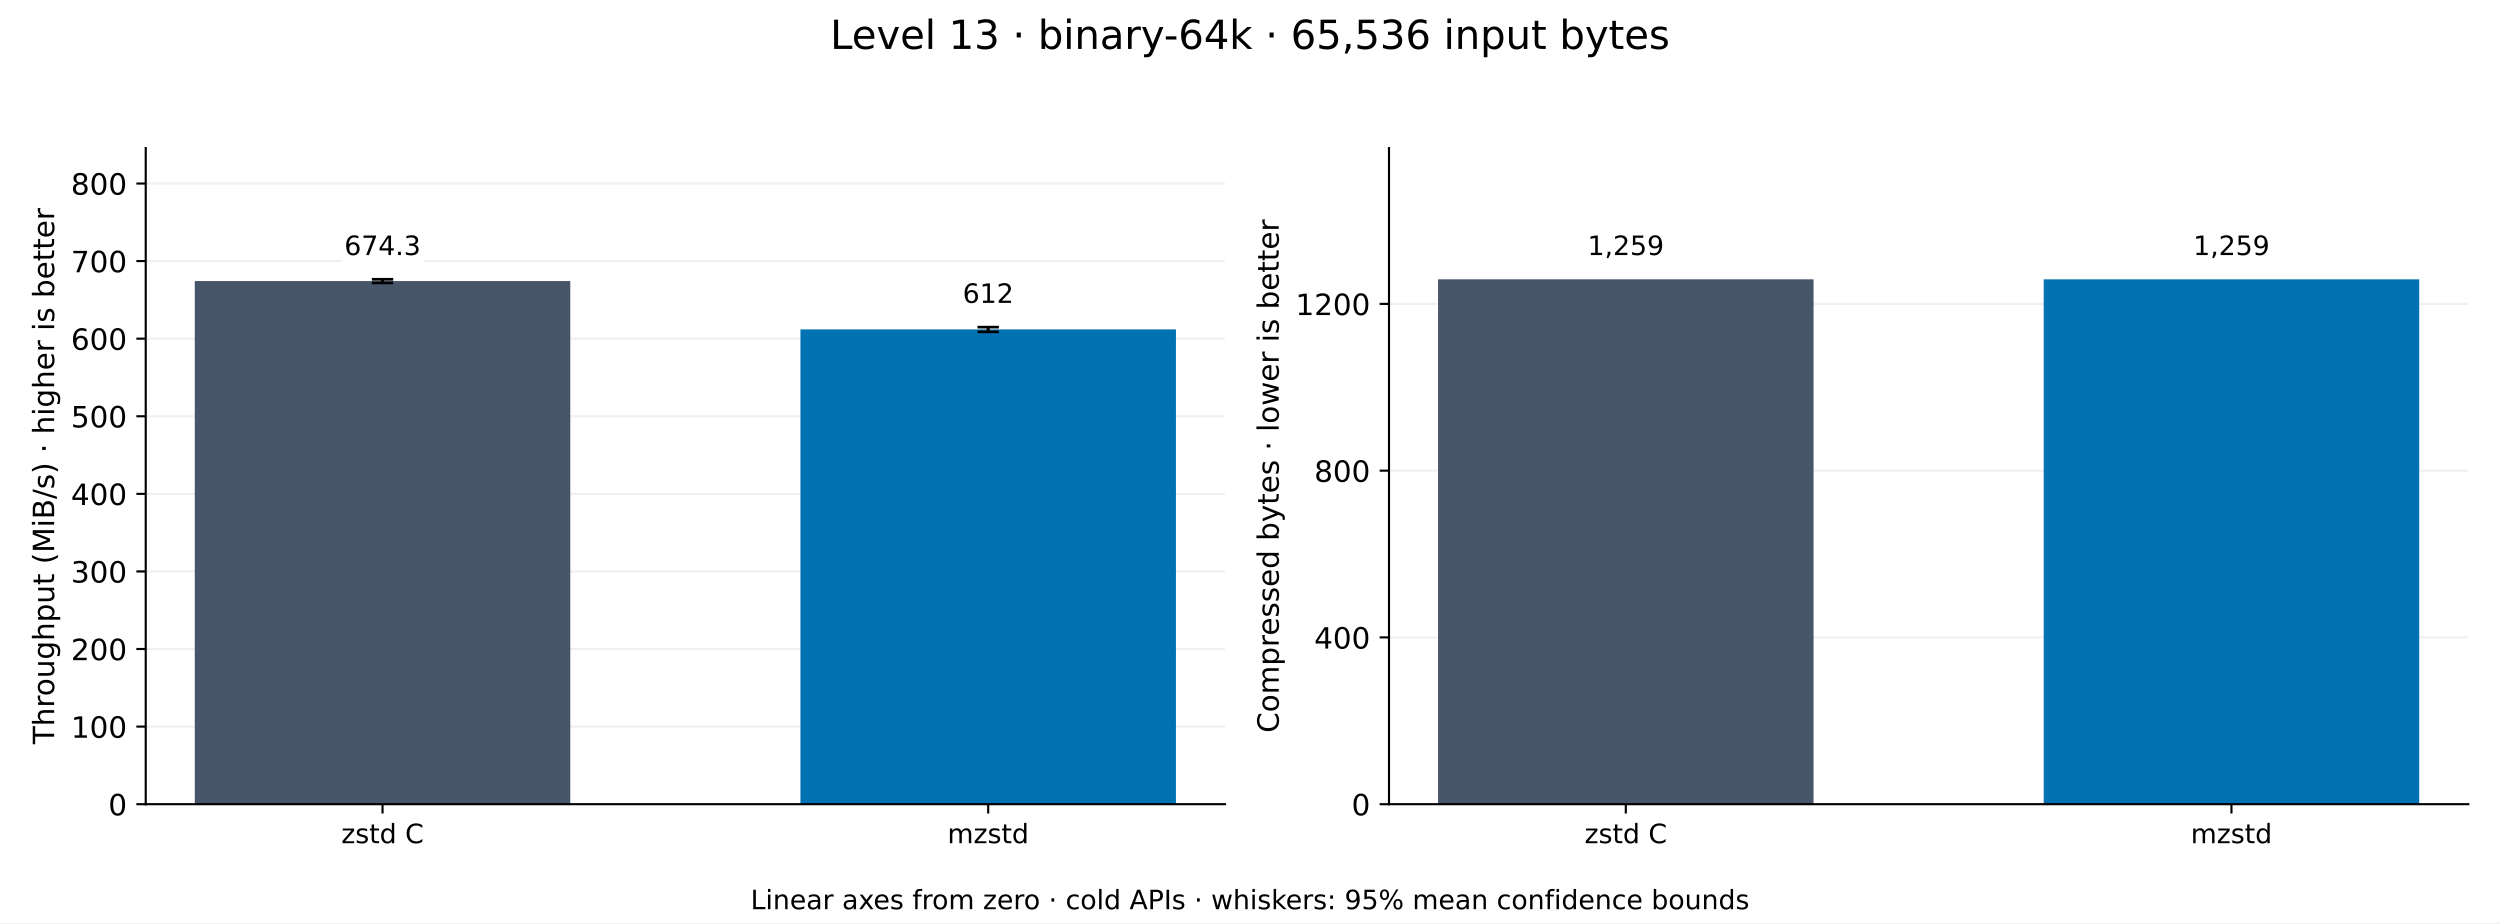
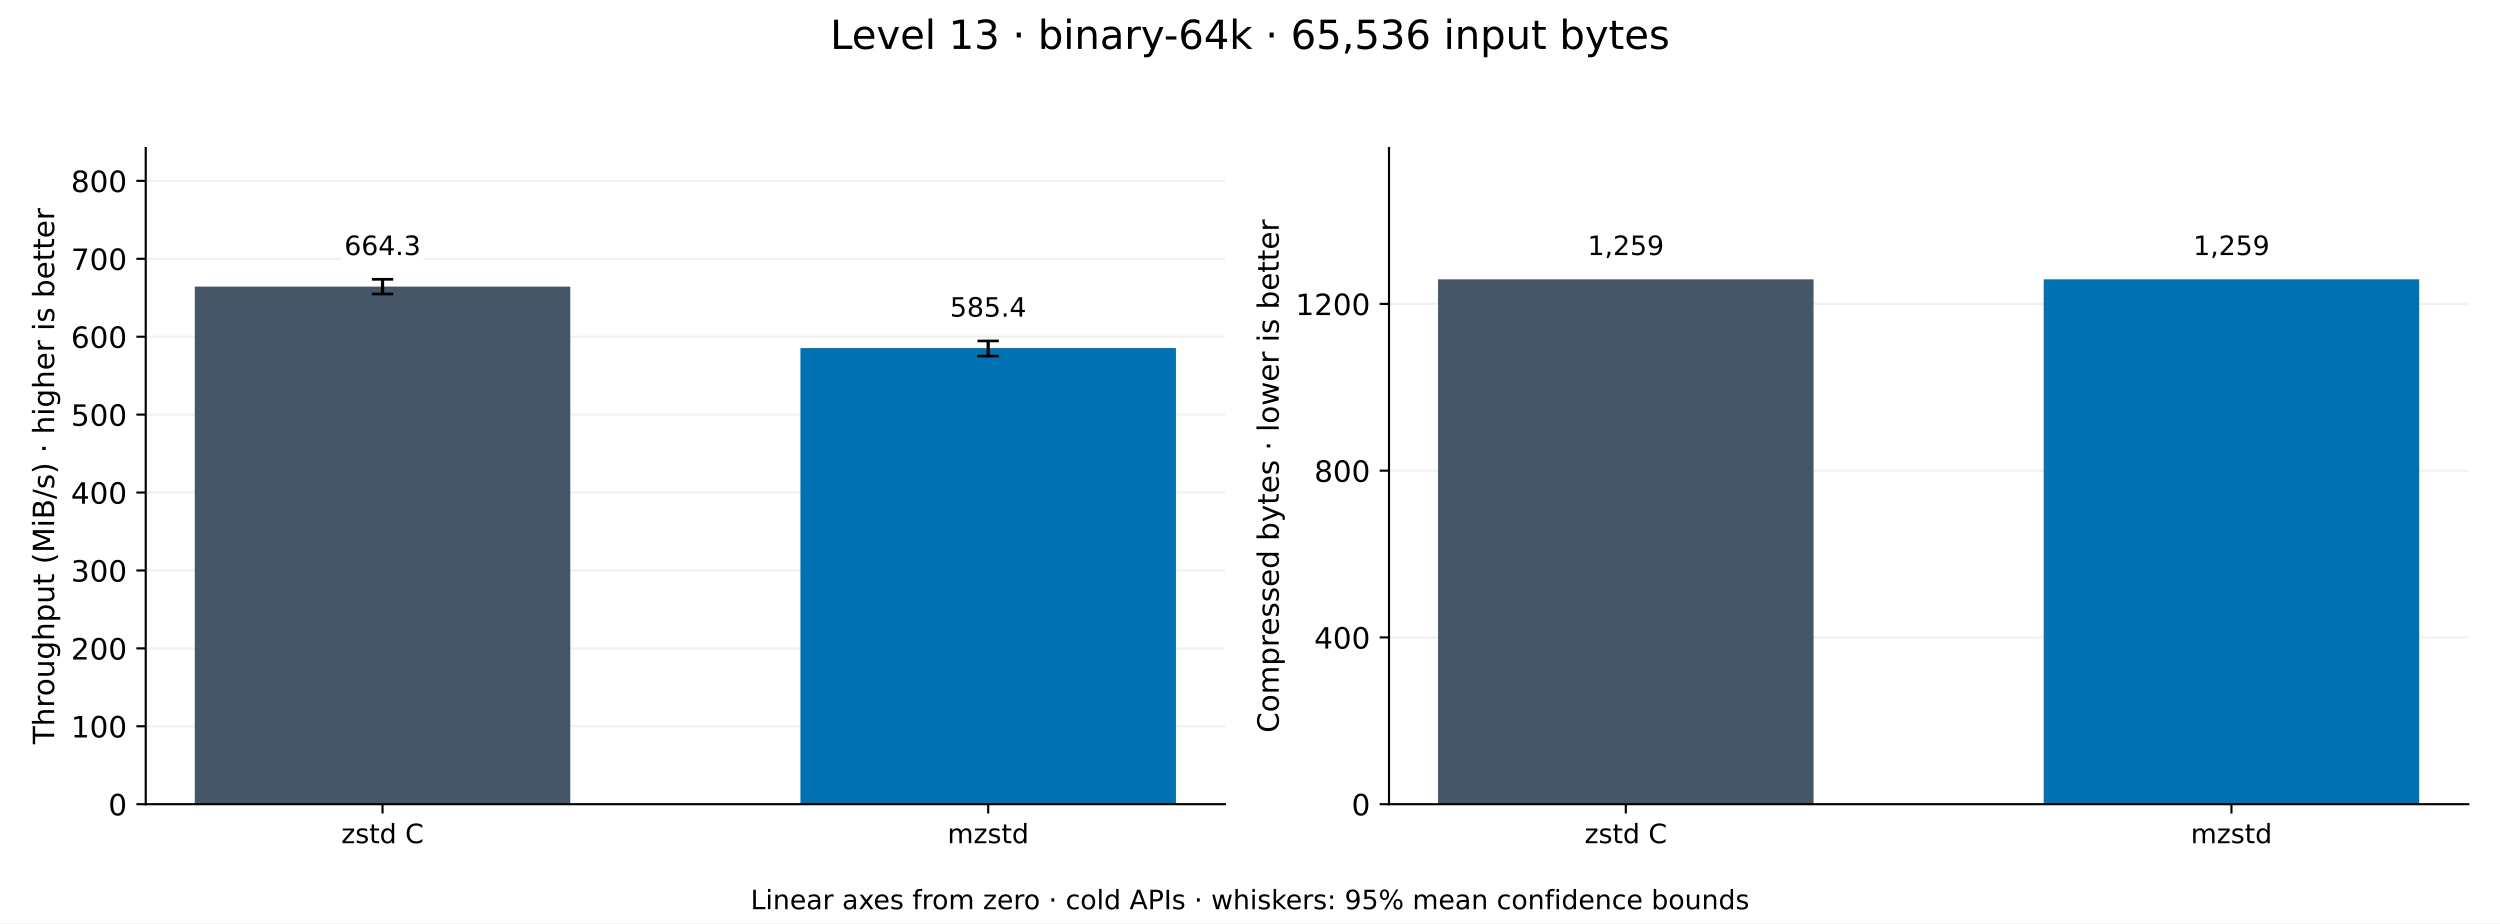
<svg xmlns="http://www.w3.org/2000/svg" xmlns:xlink="http://www.w3.org/1999/xlink" width="936pt" height="345.6pt" viewBox="0 0 936 345.6" version="1.1">
  <defs>
    <style type="text/css">*{stroke-linejoin: round; stroke-linecap: butt}</style>
  </defs>
  <g id="figure_1">
    <g id="patch_1">
      <path d="M 0 345.6 L 936 345.6 L 936 0 L 0 0 z " style="fill: #ffffff" />
    </g>
    <g id="axes_1">
      <g id="patch_2">
        <path d="M 54.56 301.088 L 458.64 301.088 L 458.64 55.44 L 54.56 55.44 z " style="fill: #ffffff" />
      </g>
      <g id="matplotlib.axis_1">
        <g id="xtick_1">
          <g id="line2d_1">
            <defs>
              <path id="mcbfd24ea1b" d="M 0 0 L 0 3.5 " style="stroke: #000000; stroke-width: 0.8" />
            </defs>
            <g>
              <use xlink:href="#mcbfd24ea1b" x="143.222" y="301.088" style="stroke: #000000; stroke-width: 0.8" />
            </g>
          </g>
          <g id="text_1">
            <text style="font-size: 10px; font-family: 'DejaVu Sans', 'Bitstream Vera Sans', 'Computer Modern Sans Serif', 'Lucida Grande', 'Verdana', 'Geneva', 'Lucid', 'Arial', 'Helvetica', 'Avant Garde', sans-serif; text-anchor: middle" x="143.222" y="315.686" transform="rotate(-0 143.2218 315.6864)">zstd C</text>
          </g>
        </g>
        <g id="xtick_2">
          <g id="line2d_2">
            <g>
              <use xlink:href="#mcbfd24ea1b" x="369.978" y="301.088" style="stroke: #000000; stroke-width: 0.8" />
            </g>
          </g>
          <g id="text_2">
            <text style="font-size: 10px; font-family: 'DejaVu Sans', 'Bitstream Vera Sans', 'Computer Modern Sans Serif', 'Lucida Grande', 'Verdana', 'Geneva', 'Lucid', 'Arial', 'Helvetica', 'Avant Garde', sans-serif; text-anchor: middle" x="369.978" y="315.686" transform="rotate(-0 369.9782 315.6864)">mzstd</text>
          </g>
        </g>
      </g>
      <g id="matplotlib.axis_2">
        <g id="ytick_1">
          <g id="line2d_3">
            <path d="M 54.56 301.088 L 458.64 301.088 " clip-path="url(#p4144bda285)" style="fill: none; stroke: #b0b0b0; stroke-opacity: 0.18; stroke-width: 0.8; stroke-linecap: square" />
          </g>
          <g id="line2d_4">
            <defs>
              <path id="m862e928616" d="M 0 0 L -3.5 0 " style="stroke: #000000; stroke-width: 0.8" />
            </defs>
            <g>
              <use xlink:href="#m862e928616" x="54.56" y="301.088" style="stroke: #000000; stroke-width: 0.8" />
            </g>
          </g>
          <g id="text_3">
            <text style="font-size: 11px; font-family: 'DejaVu Sans', 'Bitstream Vera Sans', 'Computer Modern Sans Serif', 'Lucida Grande', 'Verdana', 'Geneva', 'Lucid', 'Arial', 'Helvetica', 'Avant Garde', sans-serif; text-anchor: end" x="47.56" y="305.267" transform="rotate(-0 47.56 305.2671)">0</text>
          </g>
        </g>
        <g id="ytick_2">
          <g id="line2d_5">
-             <path d="M 54.56 272.04 L 458.64 272.04 " clip-path="url(#p4144bda285)" style="fill: none; stroke: #b0b0b0; stroke-opacity: 0.18; stroke-width: 0.8; stroke-linecap: square" />
+             <path d="M 54.56 271.917 L 458.64 271.917 " clip-path="url(#p4144bda285)" style="fill: none; stroke: #b0b0b0; stroke-opacity: 0.18; stroke-width: 0.8; stroke-linecap: square" />
          </g>
          <g id="line2d_6">
            <g>
-               <use xlink:href="#m862e928616" x="54.56" y="272.04" style="stroke: #000000; stroke-width: 0.8" />
+               <use xlink:href="#m862e928616" x="54.56" y="271.917" style="stroke: #000000; stroke-width: 0.8" />
            </g>
          </g>
          <g id="text_4">
-             <text style="font-size: 11px; font-family: 'DejaVu Sans', 'Bitstream Vera Sans', 'Computer Modern Sans Serif', 'Lucida Grande', 'Verdana', 'Geneva', 'Lucid', 'Arial', 'Helvetica', 'Avant Garde', sans-serif; text-anchor: end" x="47.56" y="276.219" transform="rotate(-0 47.56 276.2192)">100</text>
+             <text style="font-size: 11px; font-family: 'DejaVu Sans', 'Bitstream Vera Sans', 'Computer Modern Sans Serif', 'Lucida Grande', 'Verdana', 'Geneva', 'Lucid', 'Arial', 'Helvetica', 'Avant Garde', sans-serif; text-anchor: end" x="47.56" y="276.097" transform="rotate(-0 47.56 276.0966)">100</text>
          </g>
        </g>
        <g id="ytick_3">
          <g id="line2d_7">
-             <path d="M 54.56 242.992 L 458.64 242.992 " clip-path="url(#p4144bda285)" style="fill: none; stroke: #b0b0b0; stroke-opacity: 0.18; stroke-width: 0.8; stroke-linecap: square" />
+             <path d="M 54.56 242.747 L 458.64 242.747 " clip-path="url(#p4144bda285)" style="fill: none; stroke: #b0b0b0; stroke-opacity: 0.18; stroke-width: 0.8; stroke-linecap: square" />
          </g>
          <g id="line2d_8">
            <g>
-               <use xlink:href="#m862e928616" x="54.56" y="242.992" style="stroke: #000000; stroke-width: 0.8" />
+               <use xlink:href="#m862e928616" x="54.56" y="242.747" style="stroke: #000000; stroke-width: 0.8" />
            </g>
          </g>
          <g id="text_5">
-             <text style="font-size: 11px; font-family: 'DejaVu Sans', 'Bitstream Vera Sans', 'Computer Modern Sans Serif', 'Lucida Grande', 'Verdana', 'Geneva', 'Lucid', 'Arial', 'Helvetica', 'Avant Garde', sans-serif; text-anchor: end" x="47.56" y="247.171" transform="rotate(-0 47.56 247.1713)">200</text>
+             <text style="font-size: 11px; font-family: 'DejaVu Sans', 'Bitstream Vera Sans', 'Computer Modern Sans Serif', 'Lucida Grande', 'Verdana', 'Geneva', 'Lucid', 'Arial', 'Helvetica', 'Avant Garde', sans-serif; text-anchor: end" x="47.56" y="246.926" transform="rotate(-0 47.56 246.926)">200</text>
          </g>
        </g>
        <g id="ytick_4">
          <g id="line2d_9">
-             <path d="M 54.56 213.944 L 458.64 213.944 " clip-path="url(#p4144bda285)" style="fill: none; stroke: #b0b0b0; stroke-opacity: 0.18; stroke-width: 0.8; stroke-linecap: square" />
+             <path d="M 54.56 213.576 L 458.64 213.576 " clip-path="url(#p4144bda285)" style="fill: none; stroke: #b0b0b0; stroke-opacity: 0.18; stroke-width: 0.8; stroke-linecap: square" />
          </g>
          <g id="line2d_10">
            <g>
-               <use xlink:href="#m862e928616" x="54.56" y="213.944" style="stroke: #000000; stroke-width: 0.8" />
+               <use xlink:href="#m862e928616" x="54.56" y="213.576" style="stroke: #000000; stroke-width: 0.8" />
            </g>
          </g>
          <g id="text_6">
-             <text style="font-size: 11px; font-family: 'DejaVu Sans', 'Bitstream Vera Sans', 'Computer Modern Sans Serif', 'Lucida Grande', 'Verdana', 'Geneva', 'Lucid', 'Arial', 'Helvetica', 'Avant Garde', sans-serif; text-anchor: end" x="47.56" y="218.123" transform="rotate(-0 47.56 218.1234)">300</text>
+             <text style="font-size: 11px; font-family: 'DejaVu Sans', 'Bitstream Vera Sans', 'Computer Modern Sans Serif', 'Lucida Grande', 'Verdana', 'Geneva', 'Lucid', 'Arial', 'Helvetica', 'Avant Garde', sans-serif; text-anchor: end" x="47.56" y="217.755" transform="rotate(-0 47.56 217.7554)">300</text>
          </g>
        </g>
        <g id="ytick_5">
          <g id="line2d_11">
-             <path d="M 54.56 184.896 L 458.64 184.896 " clip-path="url(#p4144bda285)" style="fill: none; stroke: #b0b0b0; stroke-opacity: 0.18; stroke-width: 0.8; stroke-linecap: square" />
+             <path d="M 54.56 184.406 L 458.64 184.406 " clip-path="url(#p4144bda285)" style="fill: none; stroke: #b0b0b0; stroke-opacity: 0.18; stroke-width: 0.8; stroke-linecap: square" />
          </g>
          <g id="line2d_12">
            <g>
-               <use xlink:href="#m862e928616" x="54.56" y="184.896" style="stroke: #000000; stroke-width: 0.8" />
+               <use xlink:href="#m862e928616" x="54.56" y="184.406" style="stroke: #000000; stroke-width: 0.8" />
            </g>
          </g>
          <g id="text_7">
-             <text style="font-size: 11px; font-family: 'DejaVu Sans', 'Bitstream Vera Sans', 'Computer Modern Sans Serif', 'Lucida Grande', 'Verdana', 'Geneva', 'Lucid', 'Arial', 'Helvetica', 'Avant Garde', sans-serif; text-anchor: end" x="47.56" y="189.075" transform="rotate(-0 47.56 189.0755)">400</text>
+             <text style="font-size: 11px; font-family: 'DejaVu Sans', 'Bitstream Vera Sans', 'Computer Modern Sans Serif', 'Lucida Grande', 'Verdana', 'Geneva', 'Lucid', 'Arial', 'Helvetica', 'Avant Garde', sans-serif; text-anchor: end" x="47.56" y="188.585" transform="rotate(-0 47.56 188.5848)">400</text>
          </g>
        </g>
        <g id="ytick_6">
          <g id="line2d_13">
-             <path d="M 54.56 155.848 L 458.64 155.848 " clip-path="url(#p4144bda285)" style="fill: none; stroke: #b0b0b0; stroke-opacity: 0.18; stroke-width: 0.8; stroke-linecap: square" />
+             <path d="M 54.56 155.235 L 458.64 155.235 " clip-path="url(#p4144bda285)" style="fill: none; stroke: #b0b0b0; stroke-opacity: 0.18; stroke-width: 0.8; stroke-linecap: square" />
          </g>
          <g id="line2d_14">
            <g>
-               <use xlink:href="#m862e928616" x="54.56" y="155.848" style="stroke: #000000; stroke-width: 0.8" />
+               <use xlink:href="#m862e928616" x="54.56" y="155.235" style="stroke: #000000; stroke-width: 0.8" />
            </g>
          </g>
          <g id="text_8">
-             <text style="font-size: 11px; font-family: 'DejaVu Sans', 'Bitstream Vera Sans', 'Computer Modern Sans Serif', 'Lucida Grande', 'Verdana', 'Geneva', 'Lucid', 'Arial', 'Helvetica', 'Avant Garde', sans-serif; text-anchor: end" x="47.56" y="160.028" transform="rotate(-0 47.56 160.0276)">500</text>
+             <text style="font-size: 11px; font-family: 'DejaVu Sans', 'Bitstream Vera Sans', 'Computer Modern Sans Serif', 'Lucida Grande', 'Verdana', 'Geneva', 'Lucid', 'Arial', 'Helvetica', 'Avant Garde', sans-serif; text-anchor: end" x="47.56" y="159.414" transform="rotate(-0 47.56 159.4143)">500</text>
          </g>
        </g>
        <g id="ytick_7">
          <g id="line2d_15">
-             <path d="M 54.56 126.801 L 458.64 126.801 " clip-path="url(#p4144bda285)" style="fill: none; stroke: #b0b0b0; stroke-opacity: 0.18; stroke-width: 0.8; stroke-linecap: square" />
+             <path d="M 54.56 126.065 L 458.64 126.065 " clip-path="url(#p4144bda285)" style="fill: none; stroke: #b0b0b0; stroke-opacity: 0.18; stroke-width: 0.8; stroke-linecap: square" />
          </g>
          <g id="line2d_16">
            <g>
-               <use xlink:href="#m862e928616" x="54.56" y="126.801" style="stroke: #000000; stroke-width: 0.8" />
+               <use xlink:href="#m862e928616" x="54.56" y="126.065" style="stroke: #000000; stroke-width: 0.8" />
            </g>
          </g>
          <g id="text_9">
-             <text style="font-size: 11px; font-family: 'DejaVu Sans', 'Bitstream Vera Sans', 'Computer Modern Sans Serif', 'Lucida Grande', 'Verdana', 'Geneva', 'Lucid', 'Arial', 'Helvetica', 'Avant Garde', sans-serif; text-anchor: end" x="47.56" y="130.98" transform="rotate(-0 47.56 130.9796)">600</text>
+             <text style="font-size: 11px; font-family: 'DejaVu Sans', 'Bitstream Vera Sans', 'Computer Modern Sans Serif', 'Lucida Grande', 'Verdana', 'Geneva', 'Lucid', 'Arial', 'Helvetica', 'Avant Garde', sans-serif; text-anchor: end" x="47.56" y="130.244" transform="rotate(-0 47.56 130.2437)">600</text>
          </g>
        </g>
        <g id="ytick_8">
          <g id="line2d_17">
-             <path d="M 54.56 97.753 L 458.64 97.753 " clip-path="url(#p4144bda285)" style="fill: none; stroke: #b0b0b0; stroke-opacity: 0.18; stroke-width: 0.8; stroke-linecap: square" />
+             <path d="M 54.56 96.894 L 458.64 96.894 " clip-path="url(#p4144bda285)" style="fill: none; stroke: #b0b0b0; stroke-opacity: 0.18; stroke-width: 0.8; stroke-linecap: square" />
          </g>
          <g id="line2d_18">
            <g>
-               <use xlink:href="#m862e928616" x="54.56" y="97.753" style="stroke: #000000; stroke-width: 0.8" />
+               <use xlink:href="#m862e928616" x="54.56" y="96.894" style="stroke: #000000; stroke-width: 0.8" />
            </g>
          </g>
          <g id="text_10">
-             <text style="font-size: 11px; font-family: 'DejaVu Sans', 'Bitstream Vera Sans', 'Computer Modern Sans Serif', 'Lucida Grande', 'Verdana', 'Geneva', 'Lucid', 'Arial', 'Helvetica', 'Avant Garde', sans-serif; text-anchor: end" x="47.56" y="101.932" transform="rotate(-0 47.56 101.9317)">700</text>
+             <text style="font-size: 11px; font-family: 'DejaVu Sans', 'Bitstream Vera Sans', 'Computer Modern Sans Serif', 'Lucida Grande', 'Verdana', 'Geneva', 'Lucid', 'Arial', 'Helvetica', 'Avant Garde', sans-serif; text-anchor: end" x="47.56" y="101.073" transform="rotate(-0 47.56 101.0731)">700</text>
          </g>
        </g>
        <g id="ytick_9">
          <g id="line2d_19">
-             <path d="M 54.56 68.705 L 458.64 68.705 " clip-path="url(#p4144bda285)" style="fill: none; stroke: #b0b0b0; stroke-opacity: 0.18; stroke-width: 0.8; stroke-linecap: square" />
+             <path d="M 54.56 67.723 L 458.64 67.723 " clip-path="url(#p4144bda285)" style="fill: none; stroke: #b0b0b0; stroke-opacity: 0.18; stroke-width: 0.8; stroke-linecap: square" />
          </g>
          <g id="line2d_20">
            <g>
-               <use xlink:href="#m862e928616" x="54.56" y="68.705" style="stroke: #000000; stroke-width: 0.8" />
+               <use xlink:href="#m862e928616" x="54.56" y="67.723" style="stroke: #000000; stroke-width: 0.8" />
            </g>
          </g>
          <g id="text_11">
-             <text style="font-size: 11px; font-family: 'DejaVu Sans', 'Bitstream Vera Sans', 'Computer Modern Sans Serif', 'Lucida Grande', 'Verdana', 'Geneva', 'Lucid', 'Arial', 'Helvetica', 'Avant Garde', sans-serif; text-anchor: end" x="47.56" y="72.884" transform="rotate(-0 47.56 72.88381)">800</text>
+             <text style="font-size: 11px; font-family: 'DejaVu Sans', 'Bitstream Vera Sans', 'Computer Modern Sans Serif', 'Lucida Grande', 'Verdana', 'Geneva', 'Lucid', 'Arial', 'Helvetica', 'Avant Garde', sans-serif; text-anchor: end" x="47.56" y="71.903" transform="rotate(-0 47.56 71.90255)">800</text>
          </g>
        </g>
        <g id="text_12">
          <text style="font-size: 11px; font-family: 'DejaVu Sans', 'Bitstream Vera Sans', 'Computer Modern Sans Serif', 'Lucida Grande', 'Verdana', 'Geneva', 'Lucid', 'Arial', 'Helvetica', 'Avant Garde', sans-serif; text-anchor: middle" x="20.276" y="178.264" transform="rotate(-90 20.27609 178.264)">Throughput (MiB/s) · higher is better</text>
        </g>
      </g>
      <g id="patch_3">
-         <path d="M 72.927 301.088 L 213.516 301.088 L 213.516 105.225 L 72.927 105.225 z " clip-path="url(#p4144bda285)" style="fill: #475569" />
+         <path d="M 72.927 301.088 L 213.516 301.088 L 213.516 107.316 L 72.927 107.316 z " clip-path="url(#p4144bda285)" style="fill: #475569" />
      </g>
      <g id="patch_4">
-         <path d="M 299.684 301.088 L 440.273 301.088 L 440.273 123.324 L 299.684 123.324 z " clip-path="url(#p4144bda285)" style="fill: #0072b2" />
+         <path d="M 299.684 301.088 L 440.273 301.088 L 440.273 130.324 L 299.684 130.324 z " clip-path="url(#p4144bda285)" style="fill: #0072b2" />
      </g>
      <g id="LineCollection_1">
-         <path d="M 143.222 105.93 L 143.222 104.57 " clip-path="url(#p4144bda285)" style="fill: none; stroke: #000000; stroke-width: 1.2" />
-         <path d="M 369.978 124.243 L 369.978 122.473 " clip-path="url(#p4144bda285)" style="fill: none; stroke: #000000; stroke-width: 1.2" />
+         <path d="M 143.222 110.082 L 143.222 104.57 " clip-path="url(#p4144bda285)" style="fill: none; stroke: #000000; stroke-width: 1.2" />
+         <path d="M 369.978 133.329 L 369.978 127.638 " clip-path="url(#p4144bda285)" style="fill: none; stroke: #000000; stroke-width: 1.2" />
      </g>
      <g id="line2d_21">
        <defs>
          <path id="mf7f69e77f0" d="M 4 0 L -4 -0 " style="stroke: #000000" />
        </defs>
        <g clip-path="url(#p4144bda285)">
-           <use xlink:href="#mf7f69e77f0" x="143.222" y="105.93" style="fill: #1f77b4; stroke: #000000" />
-           <use xlink:href="#mf7f69e77f0" x="369.978" y="124.243" style="fill: #1f77b4; stroke: #000000" />
+           <use xlink:href="#mf7f69e77f0" x="143.222" y="110.082" style="fill: #1f77b4; stroke: #000000" />
+           <use xlink:href="#mf7f69e77f0" x="369.978" y="133.329" style="fill: #1f77b4; stroke: #000000" />
        </g>
      </g>
      <g id="line2d_22">
        <g clip-path="url(#p4144bda285)">
          <use xlink:href="#mf7f69e77f0" x="143.222" y="104.57" style="fill: #1f77b4; stroke: #000000" />
-           <use xlink:href="#mf7f69e77f0" x="369.978" y="122.473" style="fill: #1f77b4; stroke: #000000" />
+           <use xlink:href="#mf7f69e77f0" x="369.978" y="127.638" style="fill: #1f77b4; stroke: #000000" />
        </g>
      </g>
      <g id="patch_5">
        <path d="M 54.56 301.088 L 54.56 55.44 " style="fill: none; stroke: #000000; stroke-width: 0.8; stroke-linejoin: miter; stroke-linecap: square" />
      </g>
      <g id="patch_6">
        <path d="M 54.56 301.088 L 458.64 301.088 " style="fill: none; stroke: #000000; stroke-width: 0.8; stroke-linejoin: miter; stroke-linecap: square" />
      </g>
      <g id="text_13">
        <g id="patch_7">
          <path d="M 127.908 98.57 L 158.536 98.57 L 158.536 86.891 L 127.908 86.891 z " style="fill: #ffffff; opacity: 0.9" />
        </g>
-         <text style="font-size: 10px; font-family: 'DejaVu Sans', 'Bitstream Vera Sans', 'Computer Modern Sans Serif', 'Lucida Grande', 'Verdana', 'Geneva', 'Lucid', 'Arial', 'Helvetica', 'Avant Garde', sans-serif; text-anchor: middle" x="143.222" y="95.49" transform="rotate(-0 143.2218 95.48991)">674.3</text>
+         <text style="font-size: 10px; font-family: 'DejaVu Sans', 'Bitstream Vera Sans', 'Computer Modern Sans Serif', 'Lucida Grande', 'Verdana', 'Geneva', 'Lucid', 'Arial', 'Helvetica', 'Avant Garde', sans-serif; text-anchor: middle" x="143.222" y="95.49" transform="rotate(-0 143.2218 95.48991)">664.3</text>
      </g>
      <g id="text_14">
        <g id="patch_8">
-           <path d="M 359.434 116.473 L 380.522 116.473 L 380.522 104.795 L 359.434 104.795 z " style="fill: #ffffff; opacity: 0.9" />
-         </g>
-         <text style="font-size: 10px; font-family: 'DejaVu Sans', 'Bitstream Vera Sans', 'Computer Modern Sans Serif', 'Lucida Grande', 'Verdana', 'Geneva', 'Lucid', 'Arial', 'Helvetica', 'Avant Garde', sans-serif; text-anchor: middle" x="369.978" y="113.394" transform="rotate(-0 369.9782 113.3936)">612</text>
+           <path d="M 354.664 121.638 L 385.292 121.638 L 385.292 109.96 L 354.664 109.96 z " style="fill: #ffffff; opacity: 0.9" />
+         </g>
+         <text style="font-size: 10px; font-family: 'DejaVu Sans', 'Bitstream Vera Sans', 'Computer Modern Sans Serif', 'Lucida Grande', 'Verdana', 'Geneva', 'Lucid', 'Arial', 'Helvetica', 'Avant Garde', sans-serif; text-anchor: middle" x="369.978" y="118.558" transform="rotate(-0 369.9782 118.558)">585.4</text>
      </g>
    </g>
    <g id="axes_2">
      <g id="patch_9">
        <path d="M 520.04 301.088 L 924.12 301.088 L 924.12 55.44 L 520.04 55.44 z " style="fill: #ffffff" />
      </g>
      <g id="matplotlib.axis_3">
        <g id="xtick_3">
          <g id="line2d_23">
            <g>
              <use xlink:href="#mcbfd24ea1b" x="608.702" y="301.088" style="stroke: #000000; stroke-width: 0.8" />
            </g>
          </g>
          <g id="text_15">
            <text style="font-size: 10px; font-family: 'DejaVu Sans', 'Bitstream Vera Sans', 'Computer Modern Sans Serif', 'Lucida Grande', 'Verdana', 'Geneva', 'Lucid', 'Arial', 'Helvetica', 'Avant Garde', sans-serif; text-anchor: middle" x="608.702" y="315.686" transform="rotate(-0 608.7018 315.6864)">zstd C</text>
          </g>
        </g>
        <g id="xtick_4">
          <g id="line2d_24">
            <g>
              <use xlink:href="#mcbfd24ea1b" x="835.458" y="301.088" style="stroke: #000000; stroke-width: 0.8" />
            </g>
          </g>
          <g id="text_16">
            <text style="font-size: 10px; font-family: 'DejaVu Sans', 'Bitstream Vera Sans', 'Computer Modern Sans Serif', 'Lucida Grande', 'Verdana', 'Geneva', 'Lucid', 'Arial', 'Helvetica', 'Avant Garde', sans-serif; text-anchor: middle" x="835.458" y="315.686" transform="rotate(-0 835.4582 315.6864)">mzstd</text>
          </g>
        </g>
      </g>
      <g id="matplotlib.axis_4">
        <g id="ytick_10">
          <g id="line2d_25">
            <path d="M 520.04 301.088 L 924.12 301.088 " clip-path="url(#p0b30c4d7f7)" style="fill: none; stroke: #b0b0b0; stroke-opacity: 0.18; stroke-width: 0.8; stroke-linecap: square" />
          </g>
          <g id="line2d_26">
            <g>
              <use xlink:href="#m862e928616" x="520.04" y="301.088" style="stroke: #000000; stroke-width: 0.8" />
            </g>
          </g>
          <g id="text_17">
            <text style="font-size: 11px; font-family: 'DejaVu Sans', 'Bitstream Vera Sans', 'Computer Modern Sans Serif', 'Lucida Grande', 'Verdana', 'Geneva', 'Lucid', 'Arial', 'Helvetica', 'Avant Garde', sans-serif; text-anchor: end" x="513.04" y="305.267" transform="rotate(-0 513.04 305.2671)">0</text>
          </g>
        </g>
        <g id="ytick_11">
          <g id="line2d_27">
            <path d="M 520.04 238.652 L 924.12 238.652 " clip-path="url(#p0b30c4d7f7)" style="fill: none; stroke: #b0b0b0; stroke-opacity: 0.18; stroke-width: 0.8; stroke-linecap: square" />
          </g>
          <g id="line2d_28">
            <g>
              <use xlink:href="#m862e928616" x="520.04" y="238.652" style="stroke: #000000; stroke-width: 0.8" />
            </g>
          </g>
          <g id="text_18">
            <text style="font-size: 11px; font-family: 'DejaVu Sans', 'Bitstream Vera Sans', 'Computer Modern Sans Serif', 'Lucida Grande', 'Verdana', 'Geneva', 'Lucid', 'Arial', 'Helvetica', 'Avant Garde', sans-serif; text-anchor: end" x="513.04" y="242.831" transform="rotate(-0 513.04 242.8308)">400</text>
          </g>
        </g>
        <g id="ytick_12">
          <g id="line2d_29">
            <path d="M 520.04 176.215 L 924.12 176.215 " clip-path="url(#p0b30c4d7f7)" style="fill: none; stroke: #b0b0b0; stroke-opacity: 0.18; stroke-width: 0.8; stroke-linecap: square" />
          </g>
          <g id="line2d_30">
            <g>
              <use xlink:href="#m862e928616" x="520.04" y="176.215" style="stroke: #000000; stroke-width: 0.8" />
            </g>
          </g>
          <g id="text_19">
            <text style="font-size: 11px; font-family: 'DejaVu Sans', 'Bitstream Vera Sans', 'Computer Modern Sans Serif', 'Lucida Grande', 'Verdana', 'Geneva', 'Lucid', 'Arial', 'Helvetica', 'Avant Garde', sans-serif; text-anchor: end" x="513.04" y="180.394" transform="rotate(-0 513.04 180.3944)">800</text>
          </g>
        </g>
        <g id="ytick_13">
          <g id="line2d_31">
            <path d="M 520.04 113.779 L 924.12 113.779 " clip-path="url(#p0b30c4d7f7)" style="fill: none; stroke: #b0b0b0; stroke-opacity: 0.18; stroke-width: 0.8; stroke-linecap: square" />
          </g>
          <g id="line2d_32">
            <g>
              <use xlink:href="#m862e928616" x="520.04" y="113.779" style="stroke: #000000; stroke-width: 0.8" />
            </g>
          </g>
          <g id="text_20">
            <text style="font-size: 11px; font-family: 'DejaVu Sans', 'Bitstream Vera Sans', 'Computer Modern Sans Serif', 'Lucida Grande', 'Verdana', 'Geneva', 'Lucid', 'Arial', 'Helvetica', 'Avant Garde', sans-serif; text-anchor: end" x="513.04" y="117.958" transform="rotate(-0 513.04 117.9581)">1200</text>
          </g>
        </g>
        <g id="text_21">
          <text style="font-size: 11px; font-family: 'DejaVu Sans', 'Bitstream Vera Sans', 'Computer Modern Sans Serif', 'Lucida Grande', 'Verdana', 'Geneva', 'Lucid', 'Arial', 'Helvetica', 'Avant Garde', sans-serif; text-anchor: middle" x="478.757" y="178.264" transform="rotate(-90 478.7573 178.264)">Compressed bytes · lower is better</text>
        </g>
      </g>
      <g id="patch_10">
        <path d="M 538.407 301.088 L 678.996 301.088 L 678.996 104.57 L 538.407 104.57 z " clip-path="url(#p0b30c4d7f7)" style="fill: #475569" />
      </g>
      <g id="patch_11">
        <path d="M 765.164 301.088 L 905.753 301.088 L 905.753 104.57 L 765.164 104.57 z " clip-path="url(#p0b30c4d7f7)" style="fill: #0072b2" />
      </g>
      <g id="patch_12">
        <path d="M 520.04 301.088 L 520.04 55.44 " style="fill: none; stroke: #000000; stroke-width: 0.8; stroke-linejoin: miter; stroke-linecap: square" />
      </g>
      <g id="patch_13">
        <path d="M 520.04 301.088 L 924.12 301.088 " style="fill: none; stroke: #000000; stroke-width: 0.8; stroke-linejoin: miter; stroke-linecap: square" />
      </g>
      <g id="text_22">
        <g id="patch_14">
          <path d="M 593.388 98.57 L 624.016 98.57 L 624.016 86.891 L 593.388 86.891 z " style="fill: #ffffff; opacity: 0.9" />
        </g>
        <text style="font-size: 10px; font-family: 'DejaVu Sans', 'Bitstream Vera Sans', 'Computer Modern Sans Serif', 'Lucida Grande', 'Verdana', 'Geneva', 'Lucid', 'Arial', 'Helvetica', 'Avant Garde', sans-serif; text-anchor: middle" x="608.702" y="95.49" transform="rotate(-0 608.7018 95.48991)">1,259</text>
      </g>
      <g id="text_23">
        <g id="patch_15">
          <path d="M 820.144 98.57 L 850.772 98.57 L 850.772 86.891 L 820.144 86.891 z " style="fill: #ffffff; opacity: 0.9" />
        </g>
        <text style="font-size: 10px; font-family: 'DejaVu Sans', 'Bitstream Vera Sans', 'Computer Modern Sans Serif', 'Lucida Grande', 'Verdana', 'Geneva', 'Lucid', 'Arial', 'Helvetica', 'Avant Garde', sans-serif; text-anchor: middle" x="835.458" y="95.49" transform="rotate(-0 835.4582 95.48991)">1,259</text>
      </g>
    </g>
    <g id="text_24">
      <text style="font-size: 15px; font-family: 'DejaVu Sans', 'Bitstream Vera Sans', 'Computer Modern Sans Serif', 'Lucida Grande', 'Verdana', 'Geneva', 'Lucid', 'Arial', 'Helvetica', 'Avant Garde', sans-serif; text-anchor: middle" x="468" y="18.31" transform="rotate(-0 468 18.30966)">Level 13 · binary-64k · 65,536 input bytes</text>
    </g>
    <g id="text_25">
      <text style="font-size: 10px; font-family: 'DejaVu Sans', 'Bitstream Vera Sans', 'Computer Modern Sans Serif', 'Lucida Grande', 'Verdana', 'Geneva', 'Lucid', 'Arial', 'Helvetica', 'Avant Garde', sans-serif; text-anchor: middle" x="468" y="340.416" transform="rotate(-0 468 340.416)">Linear axes from zero · cold APIs · whiskers: 95% mean confidence bounds</text>
    </g>
  </g>
  <defs>
    <clipPath id="p4144bda285">
      <rect x="54.56" y="55.44" width="404.08" height="245.648" />
    </clipPath>
    <clipPath id="p0b30c4d7f7">
      <rect x="520.04" y="55.44" width="404.08" height="245.648" />
    </clipPath>
  </defs>
</svg>
